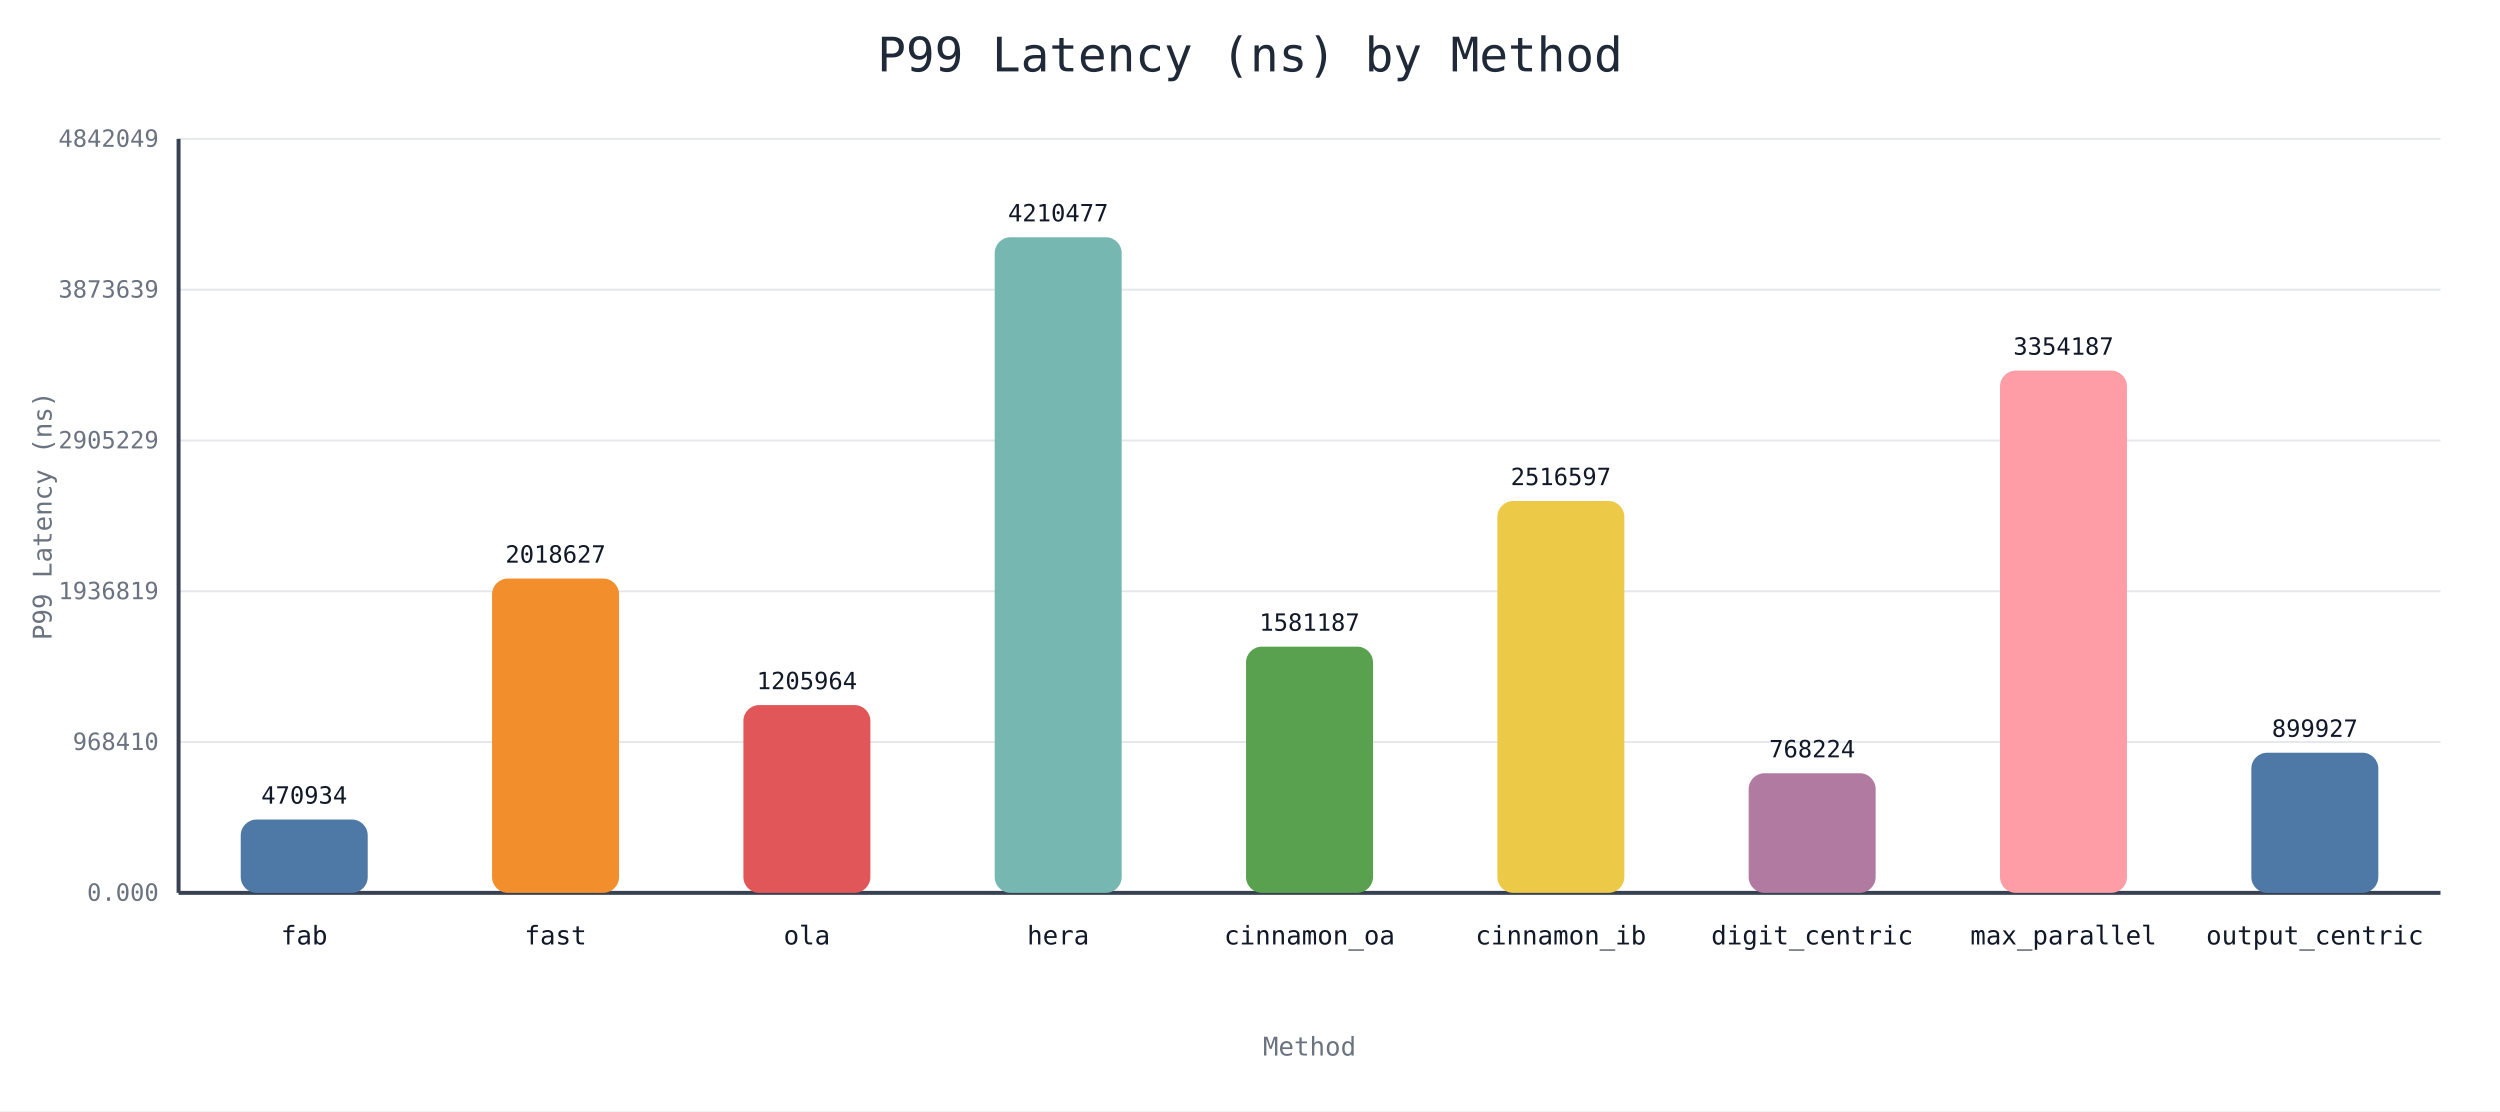
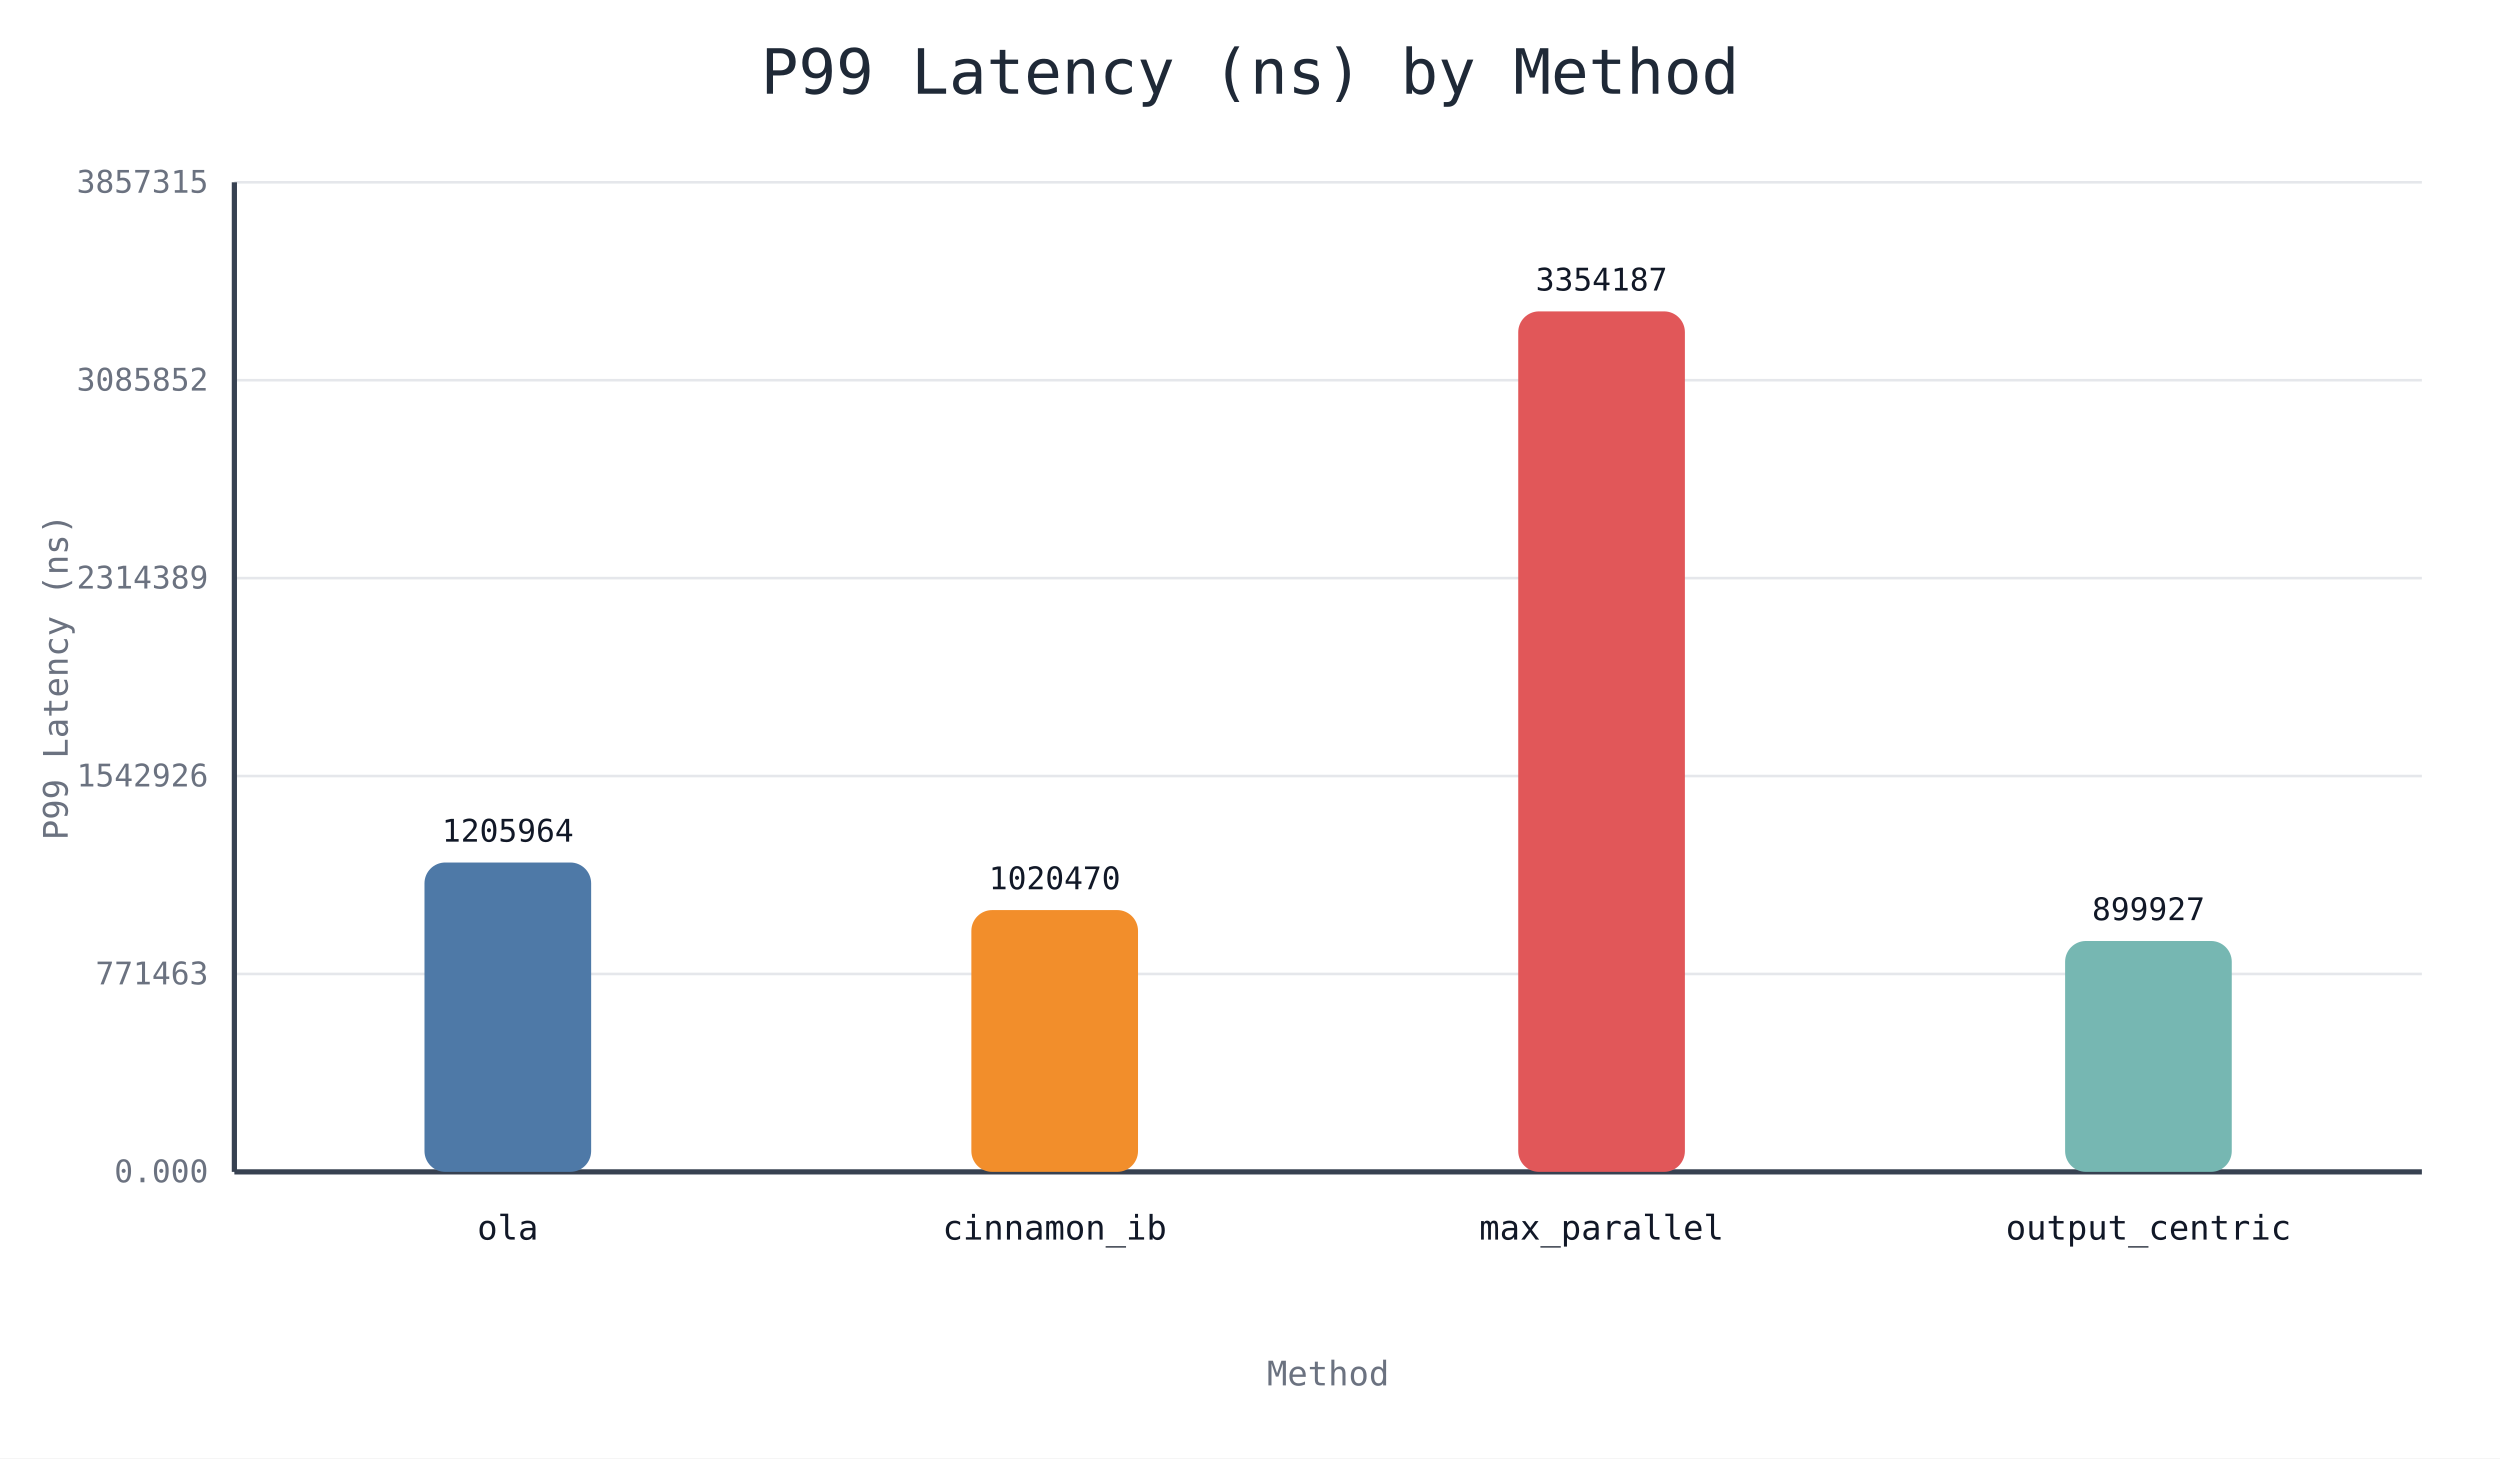
- <svg xmlns="http://www.w3.org/2000/svg" width="1260" height="560" viewBox="0 0 1260 560">
+ <svg xmlns="http://www.w3.org/2000/svg" width="960" height="560" viewBox="0 0 960 560">
  <rect x="0" y="0" width="100%" height="100%" fill="#ffffff" />
-   <text x="630.0" y="36" text-anchor="middle" font-size="24" font-family="Maple Mono, Cascadia Code, monospace" fill="#1f2937">P99 Latency (ns) by Method</text>
-   <line x1="90" y1="450.00" x2="1230" y2="450.00" stroke="#e5e7eb" stroke-width="1" />
+   <text x="480.0" y="36" text-anchor="middle" font-size="24" font-family="Maple Mono, Cascadia Code, monospace" fill="#1f2937">P99 Latency (ns) by Method</text>
+   <line x1="90" y1="450.00" x2="930" y2="450.00" stroke="#e5e7eb" stroke-width="1" />
  <text x="80" y="454.00" text-anchor="end" font-size="12" font-family="Maple Mono, Cascadia Code, monospace" fill="#6b7280">0.000</text>
-   <line x1="90" y1="374.00" x2="1230" y2="374.00" stroke="#e5e7eb" stroke-width="1" />
-   <text x="80" y="378.00" text-anchor="end" font-size="12" font-family="Maple Mono, Cascadia Code, monospace" fill="#6b7280">968410</text>
-   <line x1="90" y1="298.00" x2="1230" y2="298.00" stroke="#e5e7eb" stroke-width="1" />
-   <text x="80" y="302.00" text-anchor="end" font-size="12" font-family="Maple Mono, Cascadia Code, monospace" fill="#6b7280">1936819</text>
-   <line x1="90" y1="222.00" x2="1230" y2="222.00" stroke="#e5e7eb" stroke-width="1" />
-   <text x="80" y="226.00" text-anchor="end" font-size="12" font-family="Maple Mono, Cascadia Code, monospace" fill="#6b7280">2905229</text>
-   <line x1="90" y1="146.00" x2="1230" y2="146.00" stroke="#e5e7eb" stroke-width="1" />
-   <text x="80" y="150.00" text-anchor="end" font-size="12" font-family="Maple Mono, Cascadia Code, monospace" fill="#6b7280">3873639</text>
-   <line x1="90" y1="70.00" x2="1230" y2="70.00" stroke="#e5e7eb" stroke-width="1" />
-   <text x="80" y="74.00" text-anchor="end" font-size="12" font-family="Maple Mono, Cascadia Code, monospace" fill="#6b7280">4842049</text>
-   <line x1="90" y1="450" x2="1230" y2="450" stroke="#374151" stroke-width="2" />
+   <line x1="90" y1="374.00" x2="930" y2="374.00" stroke="#e5e7eb" stroke-width="1" />
+   <text x="80" y="378.00" text-anchor="end" font-size="12" font-family="Maple Mono, Cascadia Code, monospace" fill="#6b7280">771463</text>
+   <line x1="90" y1="298.00" x2="930" y2="298.00" stroke="#e5e7eb" stroke-width="1" />
+   <text x="80" y="302.00" text-anchor="end" font-size="12" font-family="Maple Mono, Cascadia Code, monospace" fill="#6b7280">1542926</text>
+   <line x1="90" y1="222.00" x2="930" y2="222.00" stroke="#e5e7eb" stroke-width="1" />
+   <text x="80" y="226.00" text-anchor="end" font-size="12" font-family="Maple Mono, Cascadia Code, monospace" fill="#6b7280">2314389</text>
+   <line x1="90" y1="146.00" x2="930" y2="146.00" stroke="#e5e7eb" stroke-width="1" />
+   <text x="80" y="150.00" text-anchor="end" font-size="12" font-family="Maple Mono, Cascadia Code, monospace" fill="#6b7280">3085852</text>
+   <line x1="90" y1="70.00" x2="930" y2="70.00" stroke="#e5e7eb" stroke-width="1" />
+   <text x="80" y="74.00" text-anchor="end" font-size="12" font-family="Maple Mono, Cascadia Code, monospace" fill="#6b7280">3857315</text>
+   <line x1="90" y1="450" x2="930" y2="450" stroke="#374151" stroke-width="2" />
  <line x1="90" y1="70" x2="90" y2="450" stroke="#374151" stroke-width="2" />
-   <rect x="121.33" y="413.04" width="64.00" height="36.96" fill="#4E79A7" rx="8" ry="8" />
-   <text x="153.33" y="405.04" text-anchor="middle" font-size="12" font-family="Maple Mono, Cascadia Code, monospace" fill="#111827">470934</text>
-   <text x="153.33" y="476.00" text-anchor="middle" font-size="13" font-family="Maple Mono, Cascadia Code, monospace" fill="#111827">fab</text>
-   <rect x="248.00" y="291.58" width="64.00" height="158.42" fill="#F28E2B" rx="8" ry="8" />
-   <text x="280.00" y="283.58" text-anchor="middle" font-size="12" font-family="Maple Mono, Cascadia Code, monospace" fill="#111827">2018627</text>
-   <text x="280.00" y="476.00" text-anchor="middle" font-size="13" font-family="Maple Mono, Cascadia Code, monospace" fill="#111827">fast</text>
-   <rect x="374.67" y="355.36" width="64.00" height="94.64" fill="#E15759" rx="8" ry="8" />
-   <text x="406.67" y="347.36" text-anchor="middle" font-size="12" font-family="Maple Mono, Cascadia Code, monospace" fill="#111827">1205964</text>
-   <text x="406.67" y="476.00" text-anchor="middle" font-size="13" font-family="Maple Mono, Cascadia Code, monospace" fill="#111827">ola</text>
-   <rect x="501.33" y="119.57" width="64.00" height="330.43" fill="#76B7B2" rx="8" ry="8" />
-   <text x="533.33" y="111.57" text-anchor="middle" font-size="12" font-family="Maple Mono, Cascadia Code, monospace" fill="#111827">4210477</text>
-   <text x="533.33" y="476.00" text-anchor="middle" font-size="13" font-family="Maple Mono, Cascadia Code, monospace" fill="#111827">hera</text>
-   <rect x="628.00" y="325.91" width="64.00" height="124.09" fill="#59A14F" rx="8" ry="8" />
-   <text x="660.00" y="317.91" text-anchor="middle" font-size="12" font-family="Maple Mono, Cascadia Code, monospace" fill="#111827">1581187</text>
-   <text x="660.00" y="476.00" text-anchor="middle" font-size="13" font-family="Maple Mono, Cascadia Code, monospace" fill="#111827">cinnamon_oa</text>
-   <rect x="754.67" y="252.50" width="64.00" height="197.50" fill="#EDC948" rx="8" ry="8" />
-   <text x="786.67" y="244.50" text-anchor="middle" font-size="12" font-family="Maple Mono, Cascadia Code, monospace" fill="#111827">2516597</text>
-   <text x="786.67" y="476.00" text-anchor="middle" font-size="13" font-family="Maple Mono, Cascadia Code, monospace" fill="#111827">cinnamon_ib</text>
-   <rect x="881.33" y="389.71" width="64.00" height="60.29" fill="#B07AA1" rx="8" ry="8" />
-   <text x="913.33" y="381.71" text-anchor="middle" font-size="12" font-family="Maple Mono, Cascadia Code, monospace" fill="#111827">768224</text>
-   <text x="913.33" y="476.00" text-anchor="middle" font-size="13" font-family="Maple Mono, Cascadia Code, monospace" fill="#111827">digit_centric</text>
-   <rect x="1008.00" y="186.77" width="64.00" height="263.23" fill="#FF9DA7" rx="8" ry="8" />
-   <text x="1040.00" y="178.77" text-anchor="middle" font-size="12" font-family="Maple Mono, Cascadia Code, monospace" fill="#111827">3354187</text>
-   <text x="1040.00" y="476.00" text-anchor="middle" font-size="13" font-family="Maple Mono, Cascadia Code, monospace" fill="#111827">max_parallel</text>
-   <rect x="1134.67" y="379.37" width="64.00" height="70.63" fill="#4E79A7" rx="8" ry="8" />
-   <text x="1166.67" y="371.37" text-anchor="middle" font-size="12" font-family="Maple Mono, Cascadia Code, monospace" fill="#111827">899927</text>
-   <text x="1166.67" y="476.00" text-anchor="middle" font-size="13" font-family="Maple Mono, Cascadia Code, monospace" fill="#111827">output_centric</text>
-   <text x="660.00" y="532" text-anchor="middle" font-size="13" font-family="Maple Mono, Cascadia Code, monospace" fill="#6b7280">Method</text>
+   <rect x="163.00" y="331.20" width="64.00" height="118.80" fill="#4E79A7" rx="8" ry="8" />
+   <text x="195.00" y="323.20" text-anchor="middle" font-size="12" font-family="Maple Mono, Cascadia Code, monospace" fill="#111827">1205964</text>
+   <text x="195.00" y="476.00" text-anchor="middle" font-size="13" font-family="Maple Mono, Cascadia Code, monospace" fill="#111827">ola</text>
+   <rect x="373.00" y="349.47" width="64.00" height="100.53" fill="#F28E2B" rx="8" ry="8" />
+   <text x="405.00" y="341.47" text-anchor="middle" font-size="12" font-family="Maple Mono, Cascadia Code, monospace" fill="#111827">1020470</text>
+   <text x="405.00" y="476.00" text-anchor="middle" font-size="13" font-family="Maple Mono, Cascadia Code, monospace" fill="#111827">cinnamon_ib</text>
+   <rect x="583.00" y="119.57" width="64.00" height="330.43" fill="#E15759" rx="8" ry="8" />
+   <text x="615.00" y="111.57" text-anchor="middle" font-size="12" font-family="Maple Mono, Cascadia Code, monospace" fill="#111827">3354187</text>
+   <text x="615.00" y="476.00" text-anchor="middle" font-size="13" font-family="Maple Mono, Cascadia Code, monospace" fill="#111827">max_parallel</text>
+   <rect x="793.00" y="361.34" width="64.00" height="88.66" fill="#76B7B2" rx="8" ry="8" />
+   <text x="825.00" y="353.34" text-anchor="middle" font-size="12" font-family="Maple Mono, Cascadia Code, monospace" fill="#111827">899927</text>
+   <text x="825.00" y="476.00" text-anchor="middle" font-size="13" font-family="Maple Mono, Cascadia Code, monospace" fill="#111827">output_centric</text>
+   <text x="510.00" y="532" text-anchor="middle" font-size="13" font-family="Maple Mono, Cascadia Code, monospace" fill="#6b7280">Method</text>
  <text x="26" y="260.00" text-anchor="middle" font-size="13" font-family="Maple Mono, Cascadia Code, monospace" fill="#6b7280" transform="rotate(-90 26 260.00)">P99 Latency (ns)</text>
</svg>
